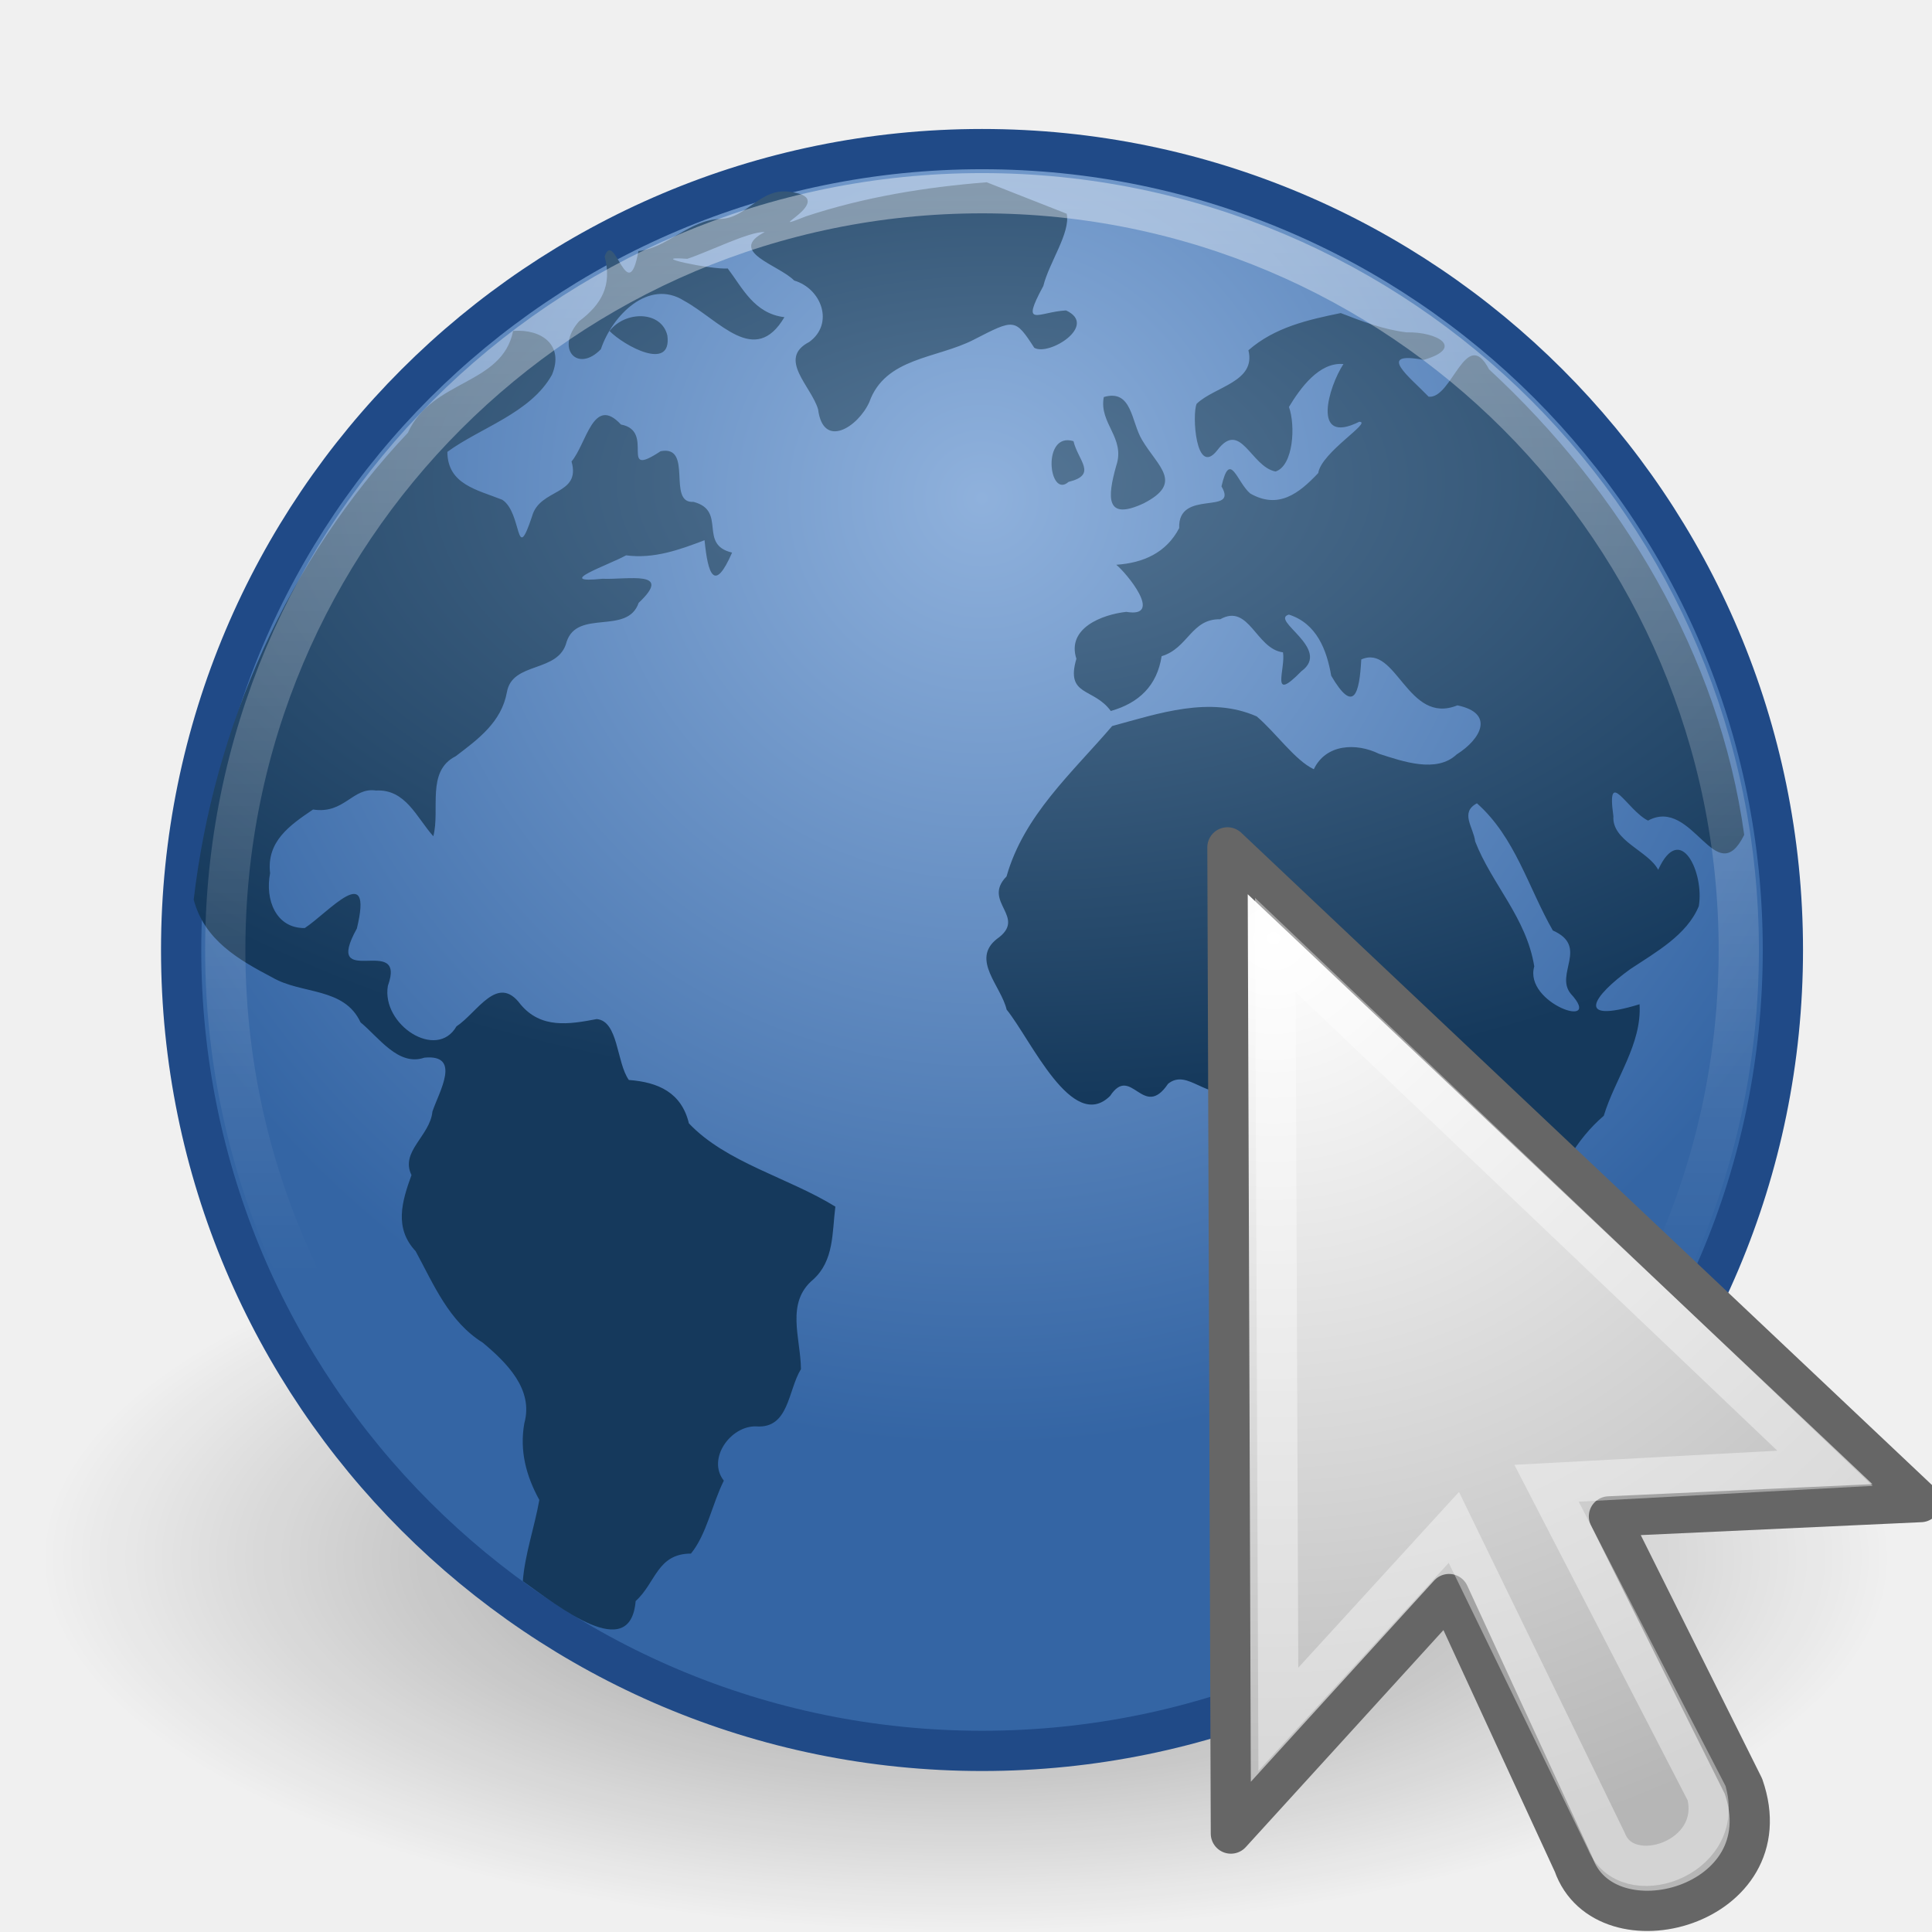
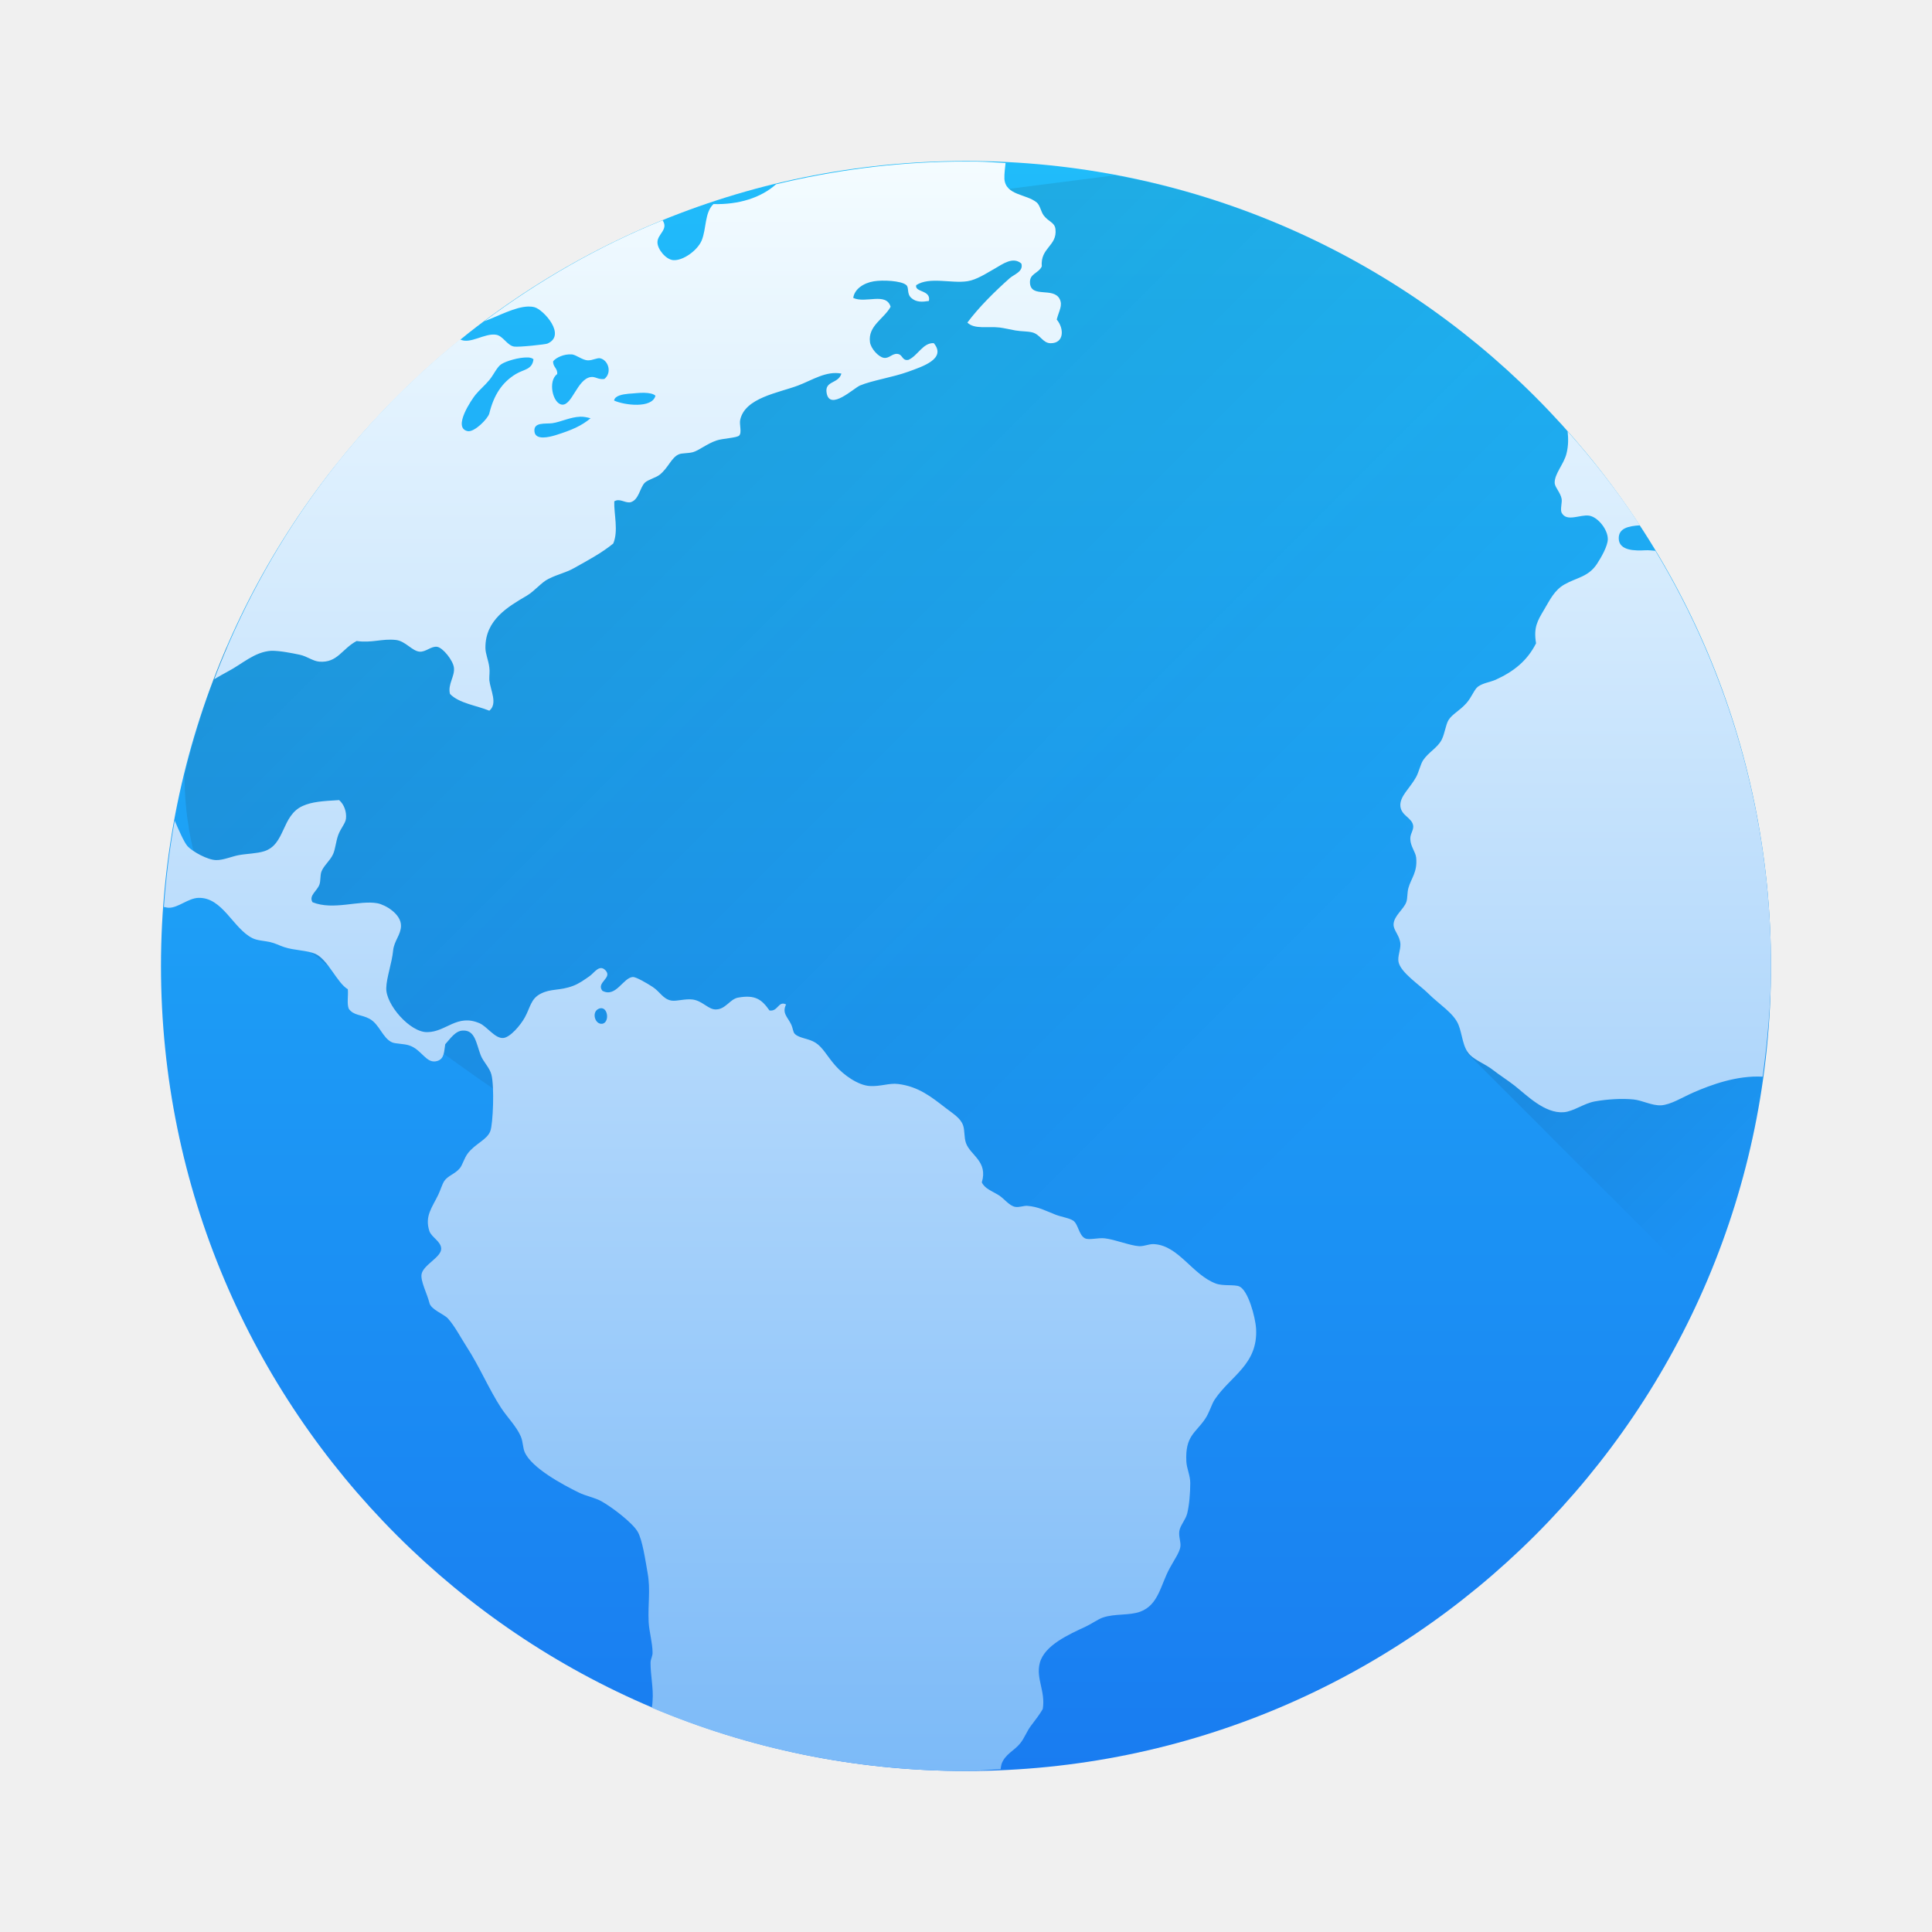
- <svg xmlns="http://www.w3.org/2000/svg" id="svg15137" height="48" width="48" version="1.1">
-   <defs id="defs15139">
-     <radialGradient id="radialGradient2612" gradientUnits="userSpaceOnUse" cy="4.625" cx="62.625" gradientTransform="matrix(1 0 0 .34118 0 3.0471)" r="10.625">
-       <stop id="stop8840" offset="0" />
-       <stop id="stop8842" style="stop-opacity:0" offset="1" />
-     </radialGradient>
-     <linearGradient id="linearGradient15133" y2=".243" gradientUnits="userSpaceOnUse" x2="62.2" gradientTransform="matrix(2.1499 0 0 2.1499 -110.12 31.935)" y1="-12.489" x1="62.2">
-       <stop id="stop4875" style="stop-color:#fff" offset="0" />
-       <stop id="stop4877" style="stop-color:#fff;stop-opacity:0" offset="1" />
+ <svg xmlns="http://www.w3.org/2000/svg" xmlns:xlink="http://www.w3.org/1999/xlink" width="48" height="48" id="svg5453" version="1.1">
+   <defs id="defs5455">
+     <linearGradient id="linearGradient5026">
+       <stop style="stop-color:#ebc69a;stop-opacity:1" offset="0" id="stop5028" />
+       <stop style="stop-color:#f4e0c8;stop-opacity:1" offset="1" id="stop5030" />
    </linearGradient>
-     <radialGradient id="radialGradient15127" gradientUnits="userSpaceOnUse" cy="-8.726" cx="62.2" gradientTransform="matrix(2.4129 0 0 2.413 -126.48 34.231)" r="9.755">
-       <stop id="stop8649" style="stop-color:#8fb1dc" offset="0" />
-       <stop id="stop8651" style="stop-color:#3465a4" offset="1" />
-     </radialGradient>
-     <radialGradient id="radialGradient2418" gradientUnits="userSpaceOnUse" cy="24.149" cx="17.814" gradientTransform="matrix(-2.644 0 2.9365e-8 2.5344 78.725 -37.986)" r="9.125">
-       <stop id="stop4847" style="stop-color:#fff" offset="0" />
-       <stop id="stop4849" style="stop-color:#b6b6b6" offset="1" />
-     </radialGradient>
-     <radialGradient id="radialGradient5145" gradientUnits="userSpaceOnUse" cy="13.067" cx="23.86" gradientTransform="matrix(-1.5425 0 0 -.84553 60.718 23.829)" r="18.098">
-       <stop id="stop14112" style="stop-color:#557695" offset="0" />
-       <stop id="stop14114" style="stop-color:#15395c" offset="1" />
-     </radialGradient>
-     <radialGradient id="radialGradient5147" gradientUnits="userSpaceOnUse" cy="-3.442" cx="62.225" gradientTransform="matrix(1.1035 0 0 1.0265 -4.1555 -1.8158)" r="10.081">
-       <stop id="stop14118" style="stop-color:#9e9e9e" offset="0" />
-       <stop id="stop14120" style="stop-color:#9e9e9e;stop-opacity:0" offset="1" />
-     </radialGradient>
+     <linearGradient xlink:href="#linearGradient5026" id="linearGradient5040" gradientUnits="userSpaceOnUse" x1="428.756" y1="541.508" x2="430.466" y2="528.513" gradientTransform="matrix(1.42857,0,0,1.42857,-201.0198,-248.7594)" />
+     <linearGradient id="linearGradient4143">
+       <stop id="stop4145" offset="0" style="stop-color:#197cf1;stop-opacity:1" />
+       <stop id="stop4147" offset="1" style="stop-color:#20bcfa;stop-opacity:1" />
+     </linearGradient>
+     <linearGradient gradientUnits="userSpaceOnUse" y2="517.798" x2="400.571" y1="545.798" x1="400.571" id="linearGradient4149" xlink:href="#linearGradient4143" />
+     <linearGradient gradientUnits="userSpaceOnUse" y2="2" x2="16" y1="30" x1="16" id="linearGradient4161" xlink:href="#linearGradient4290" />
+     <linearGradient id="linearGradient4290">
+       <stop style="stop-color:#7cbaf8;stop-opacity:1" offset="0" id="stop4292" />
+       <stop style="stop-color:#f4fcff;stop-opacity:1" offset="1" id="stop4294" />
+     </linearGradient>
+     <linearGradient gradientUnits="userSpaceOnUse" y2="19.506" x2="30" y1="12.506" x1="23" id="linearGradient4230" xlink:href="#linearGradient4227" />
+     <linearGradient id="linearGradient4227">
+       <stop id="stop4229" offset="0" style="stop-color:#292c2f;stop-opacity:1" />
+       <stop id="stop4231" offset="1" style="stop-color:#000000;stop-opacity:0;" />
+     </linearGradient>
+     <linearGradient gradientUnits="userSpaceOnUse" y2="19.039" x2="22.064" y1="-2.981" x1="0.043" id="linearGradient4297" xlink:href="#linearGradient4227" />
  </defs>
-   <g id="layer1">
-     <path id="path8836" style="opacity:.4;fill-rule:evenodd;fill:url(#radialGradient2612)" d="m73.25 4.625a10.625 3.625 0 1 1 -21.25 0 10.625 3.625 0 1 1 21.25 0z" transform="matrix(2.1647 0 0 2.5637 -111.56 26.85)" />
-     <g id="g15122" transform="translate(.79042 -.78563)">
-       <path id="path6495" style="stroke:#204a87;fill:url(#radialGradient15127)" d="m43.505 24.387c0 10.99-8.909 19.899-19.897 19.899-10.989 0-19.898-8.909-19.898-19.899 0-10.989 8.909-19.897 19.898-19.897 10.988 0 19.897 8.908 19.897 19.897z" />
-       <path id="path6534" style="stroke:url(#radialGradient5147);stroke-width:1.103;fill:url(#radialGradient5145)" d="m23.726 5.314c-1.528 0.121-3.033 0.365-4.492 0.846-1.23 0.488 0.887-0.43-0.375-0.605-0.759-0.13-1.078 0.653-1.756 0.67-0.774 0.024-1.305 0.716-2.032 0.799-0.262 1.443-0.599-0.569-0.839 0.132 0.19 0.721-0.078 1.193-0.636 1.612-0.602 0.682-0.036 1.293 0.542 0.694 0.278-0.834 1.183-1.762 2.066-1.205 0.884 0.484 1.758 1.653 2.494 0.409-0.755-0.091-1.046-0.736-1.408-1.21-0.4 0.032-2.079-0.32-1.006-0.24 0.528-0.172 1.549-0.686 1.924-0.665-0.94 0.49 0.35 0.813 0.732 1.204 0.687 0.204 0.998 1.076 0.374 1.527-0.802 0.416 0.056 1.102 0.221 1.675 0.128 0.998 0.996 0.433 1.272-0.18 0.398-1.115 1.673-1.077 2.596-1.552 1.008-0.518 1.025-0.536 1.503 0.202 0.368 0.212 1.595-0.558 0.789-0.929-0.69 0.037-1.142 0.46-0.564-0.608 0.139-0.574 0.679-1.323 0.581-1.794-0.662-0.26-1.324-0.521-1.986-0.781zm-9.373 3.695c0.356 0.364 1.556 1.023 1.437 0.113-0.144-0.617-1.042-0.623-1.437-0.113zm18.165-0.445c-0.824 0.169-1.641 0.355-2.292 0.924 0.195 0.785-0.834 0.898-1.285 1.328-0.12 0.252-0.025 1.84 0.511 1.157 0.582-0.772 0.834 0.409 1.448 0.527 0.445-0.143 0.5-1.144 0.333-1.604 0.285-0.47 0.751-1.119 1.354-1.066-0.374 0.571-0.802 2.031 0.391 1.435 0.345-0.006-0.94 0.755-1.017 1.273-0.483 0.513-0.993 0.906-1.69 0.508-0.334-0.282-0.503-1.099-0.714-0.176 0.433 0.733-1.089 0.047-1.051 1.036-0.32 0.615-0.896 0.867-1.563 0.911 0.242 0.191 1.192 1.331 0.25 1.17-0.604 0.066-1.486 0.407-1.241 1.165-0.275 0.944 0.425 0.707 0.855 1.298 0.701-0.199 1.149-0.629 1.263-1.362 0.656-0.193 0.736-0.932 1.456-0.917 0.718-0.404 0.886 0.737 1.559 0.822 0.071 0.409-0.335 1.281 0.457 0.469 0.764-0.554-0.795-1.272-0.31-1.407 0.691 0.221 0.94 0.877 1.051 1.519 0.563 0.963 0.702 0.444 0.747-0.404 0.877-0.394 1.147 1.641 2.388 1.14 0.927 0.192 0.599 0.83-0.019 1.22-0.501 0.471-1.338 0.173-1.927-0.016-0.565-0.278-1.32-0.248-1.621 0.383-0.465-0.218-0.946-0.911-1.418-1.312-1.165-0.514-2.431-0.076-3.592 0.239-0.996 1.163-2.195 2.219-2.624 3.736-0.628 0.639 0.543 1.008-0.244 1.556-0.643 0.513 0.108 1.163 0.246 1.753 0.604 0.744 1.631 3.072 2.571 2.145 0.527-0.802 0.82 0.616 1.44-0.302 0.495-0.399 0.97 0.458 1.69 0.143 0.694 0.428 0.561 1.043 0.275 1.693 0.156 0.541 0.931 0.934 0.63 1.668-0.274 0.683 0.583 1.201 0.41 1.799-0.575 1.151-0.439 2.575 0.094 3.716 0.427 1.032 0.677 2.148 0.644 3.269 0.743 0.222 1.137-0.729 1.878-0.513 0.723 0.093 0.992-0.83 1.501-1.216 0.567-0.467-0.072-1.187 0.828-1.518 0.873-0.425-1.106-1.021 0.015-1.402 0.465-0.518 1.413-0.698 1.601-1.373-0.338-1.04-0.218-2.18-0.167-3.244 0.326-0.842 0.73-1.631 1.426-2.227 0.281-0.927 0.949-1.778 0.889-2.771-1.648 0.504-1.148-0.215-0.23-0.873 0.635-0.422 1.405-0.846 1.701-1.562 0.144-0.81-0.452-2.13-1.008-0.905-0.245-0.471-1.154-0.717-1.113-1.331-0.177-1.262 0.345-0.144 0.861 0.108 1.115-0.605 1.682 1.777 2.389 0.355-0.618-4.471-3.052-8.528-6.34-11.567-0.571-1.095-0.921 0.75-1.501 0.68-0.464-0.485-1.33-1.139-0.122-0.914 1.034-0.303 0.333-0.703-0.425-0.684-0.574-0.07-1.101-0.271-1.635-0.479zm-20.56 0.445c-0.275 1.353-2.011 1.195-2.616 2.53-2.978 3.153-4.817 7.302-5.32 11.598 0.266 1.007 1.111 1.491 1.96 1.937 0.722 0.419 1.78 0.234 2.185 1.112 0.452 0.37 0.939 1.1 1.586 0.877 0.937-0.091 0.36 0.858 0.2 1.339-0.059 0.607-0.808 0.994-0.52 1.578-0.241 0.662-0.433 1.318 0.103 1.891 0.456 0.84 0.826 1.748 1.671 2.275 0.592 0.497 1.262 1.155 1.03 1.997-0.123 0.682 0.043 1.31 0.372 1.908-0.118 0.671-0.361 1.358-0.41 2.018 0.879 0.622 2.671 2.061 2.803 0.495 0.502-0.452 0.532-1.178 1.374-1.18 0.391-0.478 0.525-1.228 0.817-1.812-0.426-0.538 0.166-1.37 0.805-1.348 0.816 0.061 0.786-0.894 1.111-1.423-0.007-0.772-0.389-1.647 0.305-2.227 0.522-0.473 0.468-1.167 0.55-1.81-1.171-0.724-2.712-1.091-3.639-2.069-0.184-0.765-0.76-1.023-1.492-1.078-0.309-0.433-0.257-1.463-0.798-1.513-0.696 0.134-1.386 0.241-1.892-0.364-0.573-0.776-1.069 0.2-1.593 0.546-0.492 0.856-1.868-0.043-1.704-1.007 0.484-1.334-1.643 0.148-0.77-1.425 0.415-1.715-0.707-0.396-1.295-0.011-0.718 0.008-0.99-0.707-0.861-1.363-0.091-0.787 0.483-1.188 1.067-1.582 0.782 0.12 0.98-0.561 1.565-0.472 0.736-0.038 1.005 0.668 1.423 1.136 0.175-0.668-0.183-1.615 0.556-1.988 0.564-0.428 1.137-0.849 1.272-1.59 0.133-0.776 1.289-0.468 1.484-1.253 0.269-0.821 1.511-0.158 1.79-0.968 0.873-0.821-0.272-0.572-0.899-0.598-1.235 0.127 0.123-0.328 0.586-0.582 0.686 0.091 1.319-0.134 1.95-0.376 0.084 0.858 0.246 1.311 0.684 0.308-0.854-0.202-0.116-1.04-0.96-1.261-0.668 0.047 0.007-1.419-0.816-1.258-1.07 0.708-0.114-0.503-0.985-0.663-0.687-0.742-0.854 0.477-1.228 0.918 0.242 0.847-0.791 0.665-0.98 1.361-0.418 1.253-0.241-0.089-0.741-0.41-0.617-0.247-1.359-0.378-1.364-1.19 0.827-0.605 2.067-0.962 2.599-1.915 0.309-0.74-0.262-1.145-0.966-1.089l-0-2e-7zm14.675 1.642c-0.125 0.657 0.547 1.009 0.308 1.71-0.215 0.768-0.277 1.379 0.683 0.93 0.997-0.512 0.361-0.901-0.039-1.573-0.272-0.446-0.246-1.275-0.952-1.068zm-0.753 1.095c-0.794-0.24-0.617 1.449-0.122 1.012 0.728-0.179 0.237-0.525 0.122-1.012zm10.023 8.997c0.952 0.844 1.277 2.095 1.886 3.16 0.904 0.4 0.042 1.079 0.445 1.571 0.849 0.922-1.175 0.245-0.906-0.679-0.197-1.214-1.056-2.044-1.468-3.104-0.043-0.353-0.386-0.718 0.043-0.947z" />
-       <path id="path8655" style="opacity:.4;stroke:url(#linearGradient15133);fill:none" d="m42.409 24.387c0 10.384-8.418 18.803-18.801 18.803-10.384 0-18.802-8.418-18.802-18.803 0-10.384 8.418-18.801 18.802-18.801 10.383 0 18.801 8.418 18.801 18.801z" />
-     </g>
-     <g id="g2414" transform="matrix(.99991 -.013701 .013701 .99991 -.2887 .53585)">
-       <path id="path3970" style="stroke-linejoin:round;fill-rule:evenodd;stroke:#666;fill:url(#radialGradient2418)" d="m30.5 20.937 17 16.5-7.75 0.25s3.25 6.75 3.25 6.75c1 3-3.5 4.125-4.25 1.875l-3-6.75-5.5 5.875 0.25-24.5z" />
-       <path id="path4853" style="opacity:.4;stroke:#fff;fill:none" d="m31.657 23.379 13.476 13.186-6.922 0.277l3.872 7.757c0.403 1.65-2.028 2.413-2.507 1.153l-3.683-7.845-4.425 4.708 0.189-19.236z" />
+   <g id="layer1" transform="translate(-384.5714,-499.798)">
+     <path style="opacity:1;fill:url(#linearGradient5040);fill-opacity:1;stroke:none" d="m 417.143,506.655 c -2.374,0 -4.286,1.911 -4.286,4.286 0,2.374 1.911,4.286 4.286,4.286 2.374,0 4.286,-1.911 4.286,-4.286 0,-2.374 -1.911,-4.286 -4.286,-4.286 z m 0,10 c -3.957,0 -7.143,1.274 -7.143,2.857 l 0,7.143 0,1.429 1.716,0 10.854,0 1.716,0 0,-1.429 0,-7.143 c 0,-1.583 -3.186,-2.857 -7.143,-2.857 z m 0,1.429 c 3.166,0 5.714,0.909 5.714,2.04 l 0,6.532 -11.429,0 0,-6.532 c 0,-1.131 2.549,-2.04 5.714,-2.04 z" id="rect4109" />
+     <g transform="matrix(1.42857,0,0,1.42857,-163.6729,-235.9126)" id="layer1-7">
+       <rect ry="14" y="517.798" x="386.571" height="28" width="28" id="rect4130" style="opacity:1;fill:url(#linearGradient4149);fill-opacity:1;stroke:none" />
+       <path id="path4286" transform="translate(384.5714,515.798)" d="M 18.594,2.248 15.619,2.629 11.484,5.016 9.982,7.617 c 0,0 -1.974,1.39 -2.271,1.311 -2.517,-0.03 -3.869,0.665 -4.58,1.547 -0.301,0.703 -0.537,1.44 -0.721,2.197 -0.005,0.761 0.162,1.352 0.162,1.352 7.061,6.356 14.121,9.096 21.182,13.643 0.445,-0.295 0.869,-0.616 1.275,-0.959 0.023,-0.02 0.045,-0.041 0.068,-0.061 0.36,-0.308 0.703,-0.636 1.029,-0.979 0.072,-0.076 0.14,-0.155 0.211,-0.232 0.283,-0.31 0.553,-0.632 0.807,-0.967 0.057,-0.076 0.114,-0.152 0.17,-0.229 0.275,-0.38 0.535,-0.772 0.771,-1.18 0.018,-0.03 0.037,-0.059 0.055,-0.09 1.065,-1.864 1.714,-3.999 1.824,-6.281 3.16e-4,-0.006 0.002,-0.013 0.002,-0.02 l 0,-0.002 -1.824,-7.637 C 26.143,5.543 22.691,3.011 18.594,2.248 Z" style="opacity:0.2;fill:url(#linearGradient4297);fill-opacity:1;fill-rule:evenodd;stroke:none;stroke-width:1px;stroke-linecap:butt;stroke-linejoin:miter;stroke-opacity:1" />
+       <path id="path4219" transform="translate(384.5714,515.798)" d="m 29.012,10.842 -4.307,6.66 4.119,4.119 C 29.576,19.901 30,18.003 30,16 30,14.174 29.642,12.438 29.012,10.842 Z" style="opacity:0.2;fill:url(#linearGradient4230);fill-opacity:1;fill-rule:evenodd;stroke:none;stroke-width:1px;stroke-linecap:butt;stroke-linejoin:miter;stroke-opacity:1" />
+       <path id="path34" transform="translate(384.5714,515.798)" d="m 15.807,2.01 c -1.072,0.015 -2.111,0.154 -3.111,0.395 -0.263,0.236 -0.652,0.356 -1.088,0.344 -0.156,0.149 -0.12,0.428 -0.205,0.633 -0.072,0.172 -0.324,0.356 -0.496,0.342 -0.127,-0.011 -0.273,-0.19 -0.273,-0.309 C 10.632,3.271 10.832,3.191 10.723,3.031 9.608,3.483 8.572,4.079 7.623,4.787 7.877,4.693 8.158,4.536 8.389,4.531 c 0.038,-4.5e-4 0.073,0.003 0.107,0.012 0.155,0.041 0.563,0.488 0.223,0.633 -0.032,0.014 -0.499,0.065 -0.58,0.051 -0.119,-0.02 -0.189,-0.184 -0.309,-0.205 C 7.629,4.987 7.374,5.195 7.201,5.102 5.293,6.642 3.813,8.677 2.926,11.012 c 0.081,-0.047 0.165,-0.096 0.238,-0.135 0.25,-0.13 0.461,-0.34 0.752,-0.359 0.145,-0.003 0.355,0.039 0.494,0.068 0.129,0.026 0.232,0.113 0.344,0.121 0.316,0.024 0.391,-0.222 0.648,-0.359 0.266,0.038 0.443,-0.045 0.684,-0.018 0.164,0.018 0.282,0.193 0.41,0.203 0.107,0.011 0.203,-0.1 0.307,-0.084 0.101,0.016 0.275,0.236 0.291,0.359 0.021,0.154 -0.112,0.292 -0.068,0.461 0.161,0.164 0.454,0.197 0.684,0.291 0.15,-0.123 0.02,-0.353 0,-0.531 -0.003,-0.079 0.011,-0.148 0,-0.221 -0.014,-0.123 -0.068,-0.236 -0.068,-0.342 -0.003,-0.486 0.392,-0.714 0.719,-0.906 0.141,-0.084 0.252,-0.23 0.375,-0.291 0.173,-0.087 0.302,-0.107 0.445,-0.188 0.259,-0.145 0.481,-0.263 0.684,-0.428 0.094,-0.221 0.01,-0.516 0.018,-0.734 0.094,-0.057 0.174,0.026 0.273,0.018 0.156,-0.033 0.169,-0.254 0.258,-0.342 0.051,-0.051 0.192,-0.087 0.256,-0.137 0.156,-0.122 0.206,-0.307 0.342,-0.359 0.049,-0.02 0.161,-0.014 0.238,-0.035 0.101,-0.027 0.245,-0.147 0.41,-0.203 0.107,-0.037 0.354,-0.045 0.395,-0.086 0.051,-0.051 -7.2e-5,-0.196 0.018,-0.273 0.083,-0.386 0.664,-0.468 1.008,-0.598 0.241,-0.091 0.487,-0.258 0.752,-0.207 -0.052,0.183 -0.298,0.119 -0.256,0.342 0.058,0.309 0.471,-0.089 0.58,-0.135 0.209,-0.088 0.566,-0.141 0.84,-0.24 0.24,-0.088 0.67,-0.222 0.443,-0.496 -0.189,-0.011 -0.279,0.221 -0.443,0.291 -0.114,0.018 -0.093,-0.094 -0.189,-0.104 -0.092,-0.011 -0.144,0.084 -0.238,0.068 -0.094,-0.016 -0.226,-0.163 -0.24,-0.273 -0.037,-0.285 0.241,-0.402 0.359,-0.615 -0.078,-0.258 -0.435,-0.053 -0.65,-0.154 0.021,-0.154 0.18,-0.26 0.359,-0.289 0.147,-0.025 0.477,-0.012 0.564,0.066 0.051,0.043 0.004,0.151 0.086,0.223 0.087,0.079 0.194,0.071 0.307,0.053 0.041,-0.195 -0.253,-0.147 -0.221,-0.275 0.231,-0.151 0.606,-0.026 0.889,-0.068 0.163,-0.024 0.334,-0.14 0.479,-0.221 0.137,-0.078 0.315,-0.214 0.461,-0.086 0.04,0.14 -0.127,0.186 -0.205,0.256 -0.262,0.233 -0.531,0.499 -0.734,0.77 0.125,0.122 0.351,0.061 0.562,0.086 0.083,0.011 0.186,0.035 0.273,0.051 0.102,0.018 0.211,0.013 0.291,0.033 0.144,0.035 0.182,0.189 0.324,0.189 0.234,-4.2e-4 0.236,-0.254 0.104,-0.412 0.042,-0.161 0.107,-0.244 0.051,-0.357 C 17.52,4.188 17.133,4.388 17.113,4.125 c -0.013,-0.17 0.143,-0.164 0.205,-0.291 -0.028,-0.329 0.27,-0.353 0.238,-0.648 -0.014,-0.123 -0.119,-0.125 -0.205,-0.24 -0.045,-0.059 -0.065,-0.177 -0.119,-0.223 C 17.054,2.572 16.69,2.601 16.668,2.312 16.665,2.215 16.679,2.127 16.688,2.035 16.523,2.027 16.36,2.012 16.193,2.01 l -0.387,0 z M 9.146,5.363 c 0.08,0.011 0.177,0.096 0.273,0.104 0.091,0.003 0.167,-0.05 0.223,-0.035 0.143,0.038 0.203,0.254 0.068,0.359 -0.112,0.014 -0.156,-0.048 -0.24,-0.033 -0.232,0.04 -0.321,0.494 -0.494,0.479 -0.164,-0.014 -0.252,-0.413 -0.086,-0.531 0.011,-0.104 -0.076,-0.12 -0.07,-0.223 0.049,-0.063 0.19,-0.131 0.326,-0.119 z m -0.77,0.053 c 0.048,0.002 0.083,0.013 0.102,0.033 -0.023,0.182 -0.166,0.171 -0.307,0.256 -0.243,0.147 -0.384,0.37 -0.461,0.684 -0.022,0.091 -0.261,0.333 -0.377,0.309 -0.271,-0.057 0.075,-0.557 0.137,-0.633 0.068,-0.084 0.16,-0.159 0.24,-0.256 0.078,-0.094 0.13,-0.221 0.205,-0.273 0.083,-0.057 0.318,-0.125 0.461,-0.119 z M 10.4,6.031 c 0.087,0.002 0.164,0.016 0.199,0.051 -0.056,0.226 -0.541,0.166 -0.719,0.084 0.012,-0.085 0.144,-0.108 0.256,-0.119 0.079,-0.003 0.177,-0.018 0.264,-0.016 z M 9.293,6.447 c 0.058,-0.002 0.117,0.011 0.178,0.027 -0.157,0.132 -0.328,0.206 -0.598,0.291 -0.13,0.041 -0.355,0.092 -0.377,-0.053 -0.027,-0.178 0.19,-0.136 0.309,-0.152 0.149,-0.021 0.313,-0.108 0.488,-0.113 z M 26.463,6.701 c 0.013,0.128 0.015,0.25 -0.02,0.389 -0.046,0.185 -0.213,0.353 -0.205,0.514 0.011,0.083 0.101,0.162 0.121,0.273 0.011,0.059 -0.028,0.186 0,0.24 0.087,0.168 0.324,0.026 0.479,0.051 0.151,0.024 0.326,0.241 0.324,0.41 -0.002,0.118 -0.113,0.314 -0.188,0.428 -0.149,0.227 -0.351,0.237 -0.564,0.357 -0.178,0.101 -0.255,0.27 -0.359,0.445 -0.113,0.19 -0.183,0.305 -0.137,0.58 -0.153,0.303 -0.385,0.489 -0.701,0.633 -0.094,0.042 -0.221,0.057 -0.307,0.119 -0.068,0.049 -0.108,0.182 -0.205,0.291 -0.12,0.133 -0.246,0.189 -0.309,0.291 -0.049,0.079 -0.065,0.236 -0.119,0.342 -0.073,0.144 -0.228,0.214 -0.324,0.359 -0.044,0.067 -0.073,0.203 -0.121,0.291 -0.108,0.197 -0.293,0.339 -0.273,0.512 0.02,0.167 0.21,0.196 0.223,0.342 0.003,0.082 -0.054,0.133 -0.051,0.223 0.003,0.131 0.091,0.223 0.102,0.324 0.025,0.254 -0.087,0.356 -0.135,0.529 -0.023,0.083 -0.013,0.175 -0.035,0.24 -0.042,0.127 -0.219,0.242 -0.223,0.393 -0.002,0.107 0.11,0.192 0.119,0.342 0.003,0.103 -0.051,0.214 -0.033,0.309 0.036,0.186 0.369,0.402 0.514,0.547 0.193,0.193 0.446,0.343 0.529,0.547 0.07,0.173 0.07,0.399 0.205,0.529 0.1,0.096 0.265,0.156 0.393,0.256 0.119,0.093 0.25,0.174 0.377,0.273 0.208,0.163 0.522,0.488 0.854,0.463 0.173,-0.013 0.351,-0.155 0.547,-0.189 0.202,-0.036 0.464,-0.054 0.668,-0.033 0.156,0.016 0.316,0.109 0.479,0.102 0.171,-0.011 0.368,-0.138 0.562,-0.223 0.308,-0.134 0.755,-0.3 1.205,-0.275 C 29.94,17.293 30,16.655 30,16 30,13.351 29.259,10.887 27.99,8.779 27.931,8.775 27.877,8.767 27.812,8.77 27.639,8.78 27.354,8.78 27.352,8.564 27.35,8.387 27.519,8.348 27.721,8.336 27.343,7.758 26.92,7.215 26.463,6.701 Z M 5.094,13.115 c -0.284,0.016 -0.469,0.029 -0.631,0.102 -0.37,0.168 -0.298,0.669 -0.668,0.787 -0.128,0.041 -0.303,0.042 -0.443,0.068 -0.121,0.022 -0.269,0.089 -0.395,0.086 -0.148,-0.003 -0.406,-0.146 -0.494,-0.24 -0.061,-0.066 -0.16,-0.295 -0.225,-0.447 -0.089,0.492 -0.151,0.993 -0.188,1.502 0.03,0.006 0.062,0.014 0.088,0.014 0.162,9.7e-4 0.335,-0.167 0.514,-0.172 0.419,-0.012 0.601,0.533 0.939,0.701 0.085,0.042 0.197,0.044 0.307,0.068 0.088,0.02 0.155,0.057 0.24,0.086 0.181,0.061 0.402,0.055 0.547,0.119 0.218,0.097 0.377,0.506 0.564,0.615 0.011,0.11 -0.02,0.259 0.018,0.342 0.088,0.12 0.214,0.094 0.359,0.172 0.174,0.094 0.227,0.336 0.393,0.41 0.057,0.025 0.201,0.023 0.291,0.051 0.227,0.069 0.3,0.331 0.494,0.273 0.127,-0.037 0.118,-0.169 0.139,-0.291 0.084,-0.091 0.175,-0.236 0.307,-0.238 0.212,-0.011 0.231,0.22 0.309,0.426 0.044,0.117 0.158,0.219 0.188,0.342 0.053,0.212 0.027,0.848 -0.018,0.975 -0.053,0.156 -0.265,0.222 -0.395,0.395 -0.061,0.081 -0.09,0.199 -0.137,0.256 -0.084,0.102 -0.209,0.129 -0.271,0.223 -0.035,0.053 -0.069,0.167 -0.104,0.238 -0.103,0.217 -0.241,0.372 -0.154,0.633 0.036,0.107 0.205,0.18 0.205,0.307 4.4e-4,0.149 -0.317,0.282 -0.342,0.445 -0.018,0.121 0.098,0.338 0.137,0.496 0.028,0.119 0.254,0.194 0.324,0.273 0.12,0.135 0.217,0.325 0.326,0.494 0.217,0.333 0.387,0.738 0.598,1.061 0.112,0.169 0.267,0.321 0.342,0.496 0.038,0.088 0.033,0.194 0.068,0.273 0.122,0.276 0.661,0.564 0.939,0.701 0.13,0.063 0.275,0.086 0.395,0.152 0.181,0.101 0.539,0.372 0.631,0.531 0.082,0.143 0.132,0.49 0.172,0.717 0.053,0.3 0.003,0.531 0.018,0.855 0.011,0.176 0.066,0.353 0.068,0.529 9.3e-4,0.062 -0.032,0.107 -0.035,0.17 -0.003,0.213 0.053,0.453 0.035,0.668 -0.001,0.046 -0.006,0.081 -0.014,0.121 C 12.213,29.608 14.059,30 16,30 c 0.203,0 0.401,-0.023 0.602,-0.031 0.004,-0.032 0.009,-0.064 0.016,-0.09 0.062,-0.173 0.221,-0.231 0.324,-0.359 0.078,-0.097 0.114,-0.21 0.188,-0.307 0.08,-0.105 0.152,-0.198 0.205,-0.291 0.051,-0.312 -0.124,-0.53 -0.051,-0.803 0.082,-0.307 0.505,-0.494 0.803,-0.633 0.102,-0.048 0.208,-0.125 0.291,-0.154 0.206,-0.072 0.462,-0.033 0.65,-0.102 0.32,-0.117 0.354,-0.46 0.512,-0.752 0.074,-0.138 0.173,-0.277 0.188,-0.375 0.013,-0.088 -0.032,-0.171 -0.018,-0.275 0.016,-0.103 0.108,-0.193 0.137,-0.307 0.037,-0.148 0.053,-0.364 0.053,-0.529 0,-0.135 -0.063,-0.255 -0.068,-0.377 -0.022,-0.443 0.16,-0.493 0.324,-0.734 0.082,-0.12 0.112,-0.256 0.17,-0.342 0.275,-0.411 0.753,-0.609 0.719,-1.23 -0.012,-0.206 -0.14,-0.671 -0.291,-0.736 -0.086,-0.038 -0.285,-0.003 -0.41,-0.051 -0.404,-0.151 -0.642,-0.652 -1.061,-0.684 -0.089,-0.011 -0.171,0.037 -0.271,0.035 -0.166,-0.011 -0.416,-0.116 -0.6,-0.137 -0.117,-0.013 -0.272,0.035 -0.342,0 -0.107,-0.052 -0.118,-0.248 -0.205,-0.307 -0.069,-0.047 -0.202,-0.063 -0.307,-0.104 -0.168,-0.065 -0.302,-0.141 -0.496,-0.154 -0.06,-0.003 -0.135,0.029 -0.205,0.018 -0.107,-0.018 -0.192,-0.145 -0.291,-0.205 -0.124,-0.076 -0.24,-0.113 -0.291,-0.221 C 16.386,19.396 16.075,19.293 16,19.08 c -0.036,-0.1 -0.019,-0.22 -0.051,-0.309 -0.044,-0.127 -0.171,-0.2 -0.309,-0.307 -0.247,-0.19 -0.467,-0.368 -0.82,-0.412 -0.155,-0.02 -0.308,0.047 -0.496,0.035 -0.199,-0.013 -0.449,-0.187 -0.598,-0.357 -0.145,-0.166 -0.216,-0.315 -0.342,-0.395 -0.119,-0.077 -0.278,-0.075 -0.359,-0.152 -0.036,-0.034 -0.03,-0.092 -0.068,-0.172 -0.06,-0.124 -0.161,-0.193 -0.086,-0.342 -0.136,-0.07 -0.14,0.129 -0.289,0.104 -0.133,-0.189 -0.245,-0.278 -0.547,-0.223 -0.138,0.025 -0.216,0.201 -0.377,0.205 -0.132,0.011 -0.236,-0.147 -0.41,-0.172 -0.132,-0.018 -0.281,0.035 -0.375,0.018 -0.146,-0.029 -0.191,-0.151 -0.324,-0.238 -0.098,-0.064 -0.287,-0.174 -0.342,-0.172 -0.172,0.011 -0.294,0.366 -0.531,0.24 -0.115,-0.146 0.187,-0.223 0.051,-0.359 -0.104,-0.104 -0.191,0.046 -0.273,0.104 -0.095,0.066 -0.184,0.131 -0.289,0.17 -0.235,0.088 -0.381,0.042 -0.564,0.137 -0.17,0.088 -0.177,0.235 -0.273,0.41 -0.079,0.143 -0.259,0.351 -0.377,0.359 -0.143,0.011 -0.28,-0.2 -0.41,-0.256 -0.391,-0.17 -0.581,0.15 -0.906,0.154 -0.302,0.011 -0.732,-0.486 -0.717,-0.77 0.003,-0.173 0.099,-0.436 0.119,-0.65 0.018,-0.17 0.135,-0.272 0.137,-0.428 0.003,-0.208 -0.275,-0.368 -0.41,-0.393 -0.319,-0.059 -0.763,0.129 -1.129,-0.018 -0.07,-0.116 0.082,-0.196 0.121,-0.309 0.022,-0.064 0.01,-0.15 0.033,-0.221 0.041,-0.109 0.154,-0.193 0.205,-0.309 0.038,-0.088 0.048,-0.215 0.086,-0.324 0.044,-0.124 0.127,-0.204 0.137,-0.291 0.013,-0.115 -0.031,-0.248 -0.121,-0.324 z m 4.57,3.619 c 0.116,0.011 0.13,0.25 0.012,0.27 -0.128,0.02 -0.192,-0.2 -0.068,-0.258 0.021,-0.011 0.04,-0.013 0.057,-0.012 z" style="fill:url(#linearGradient4161);fill-opacity:1;fill-rule:nonzero;stroke:none" />
    </g>
  </g>
</svg>
